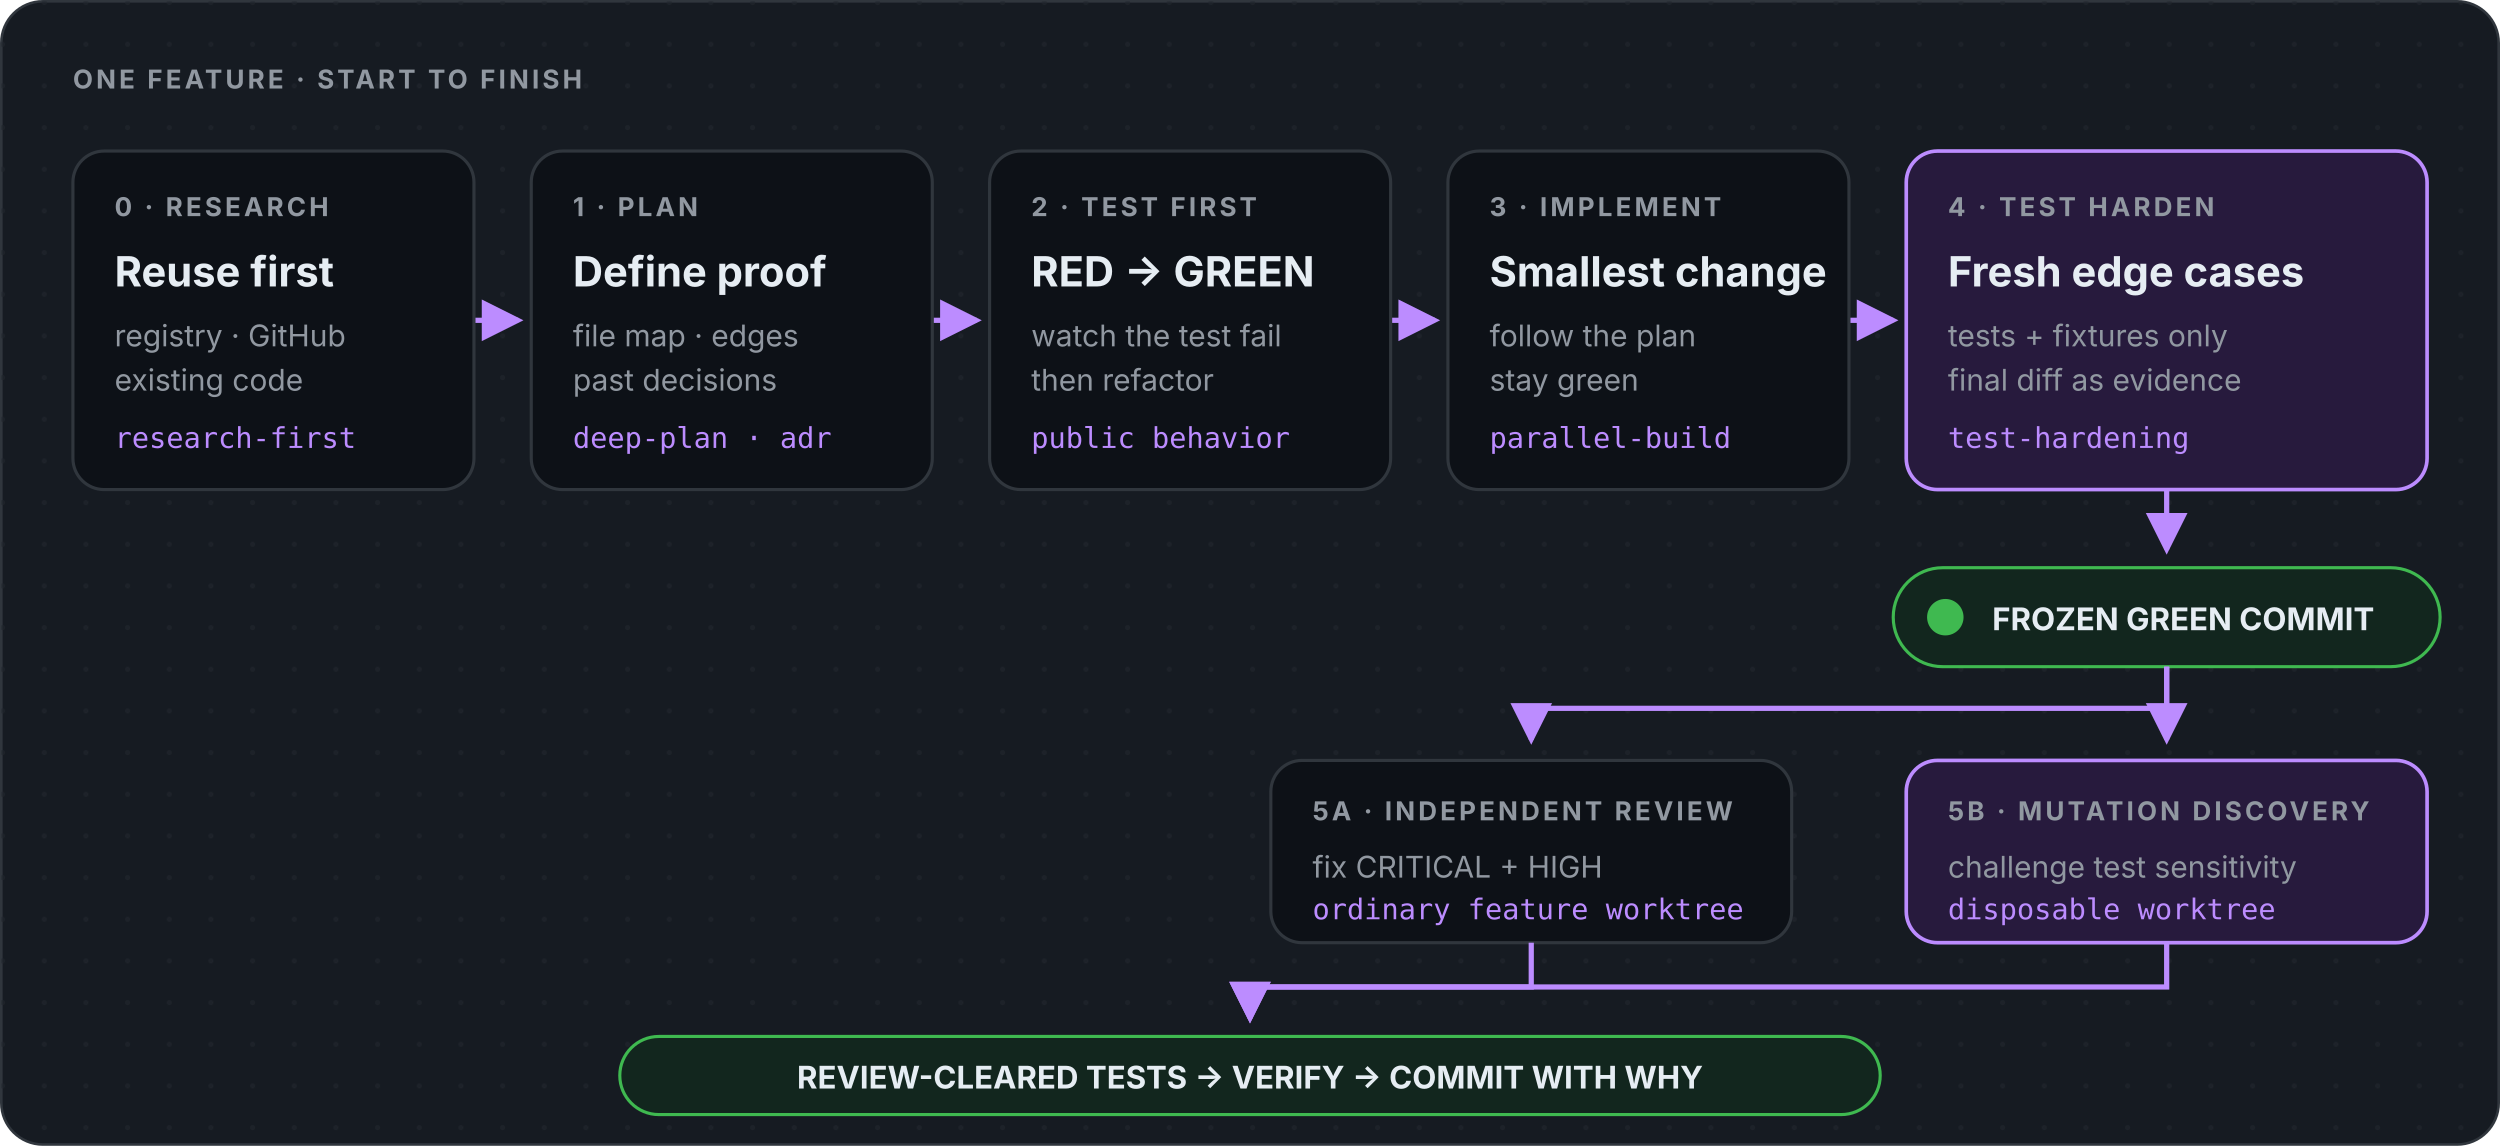
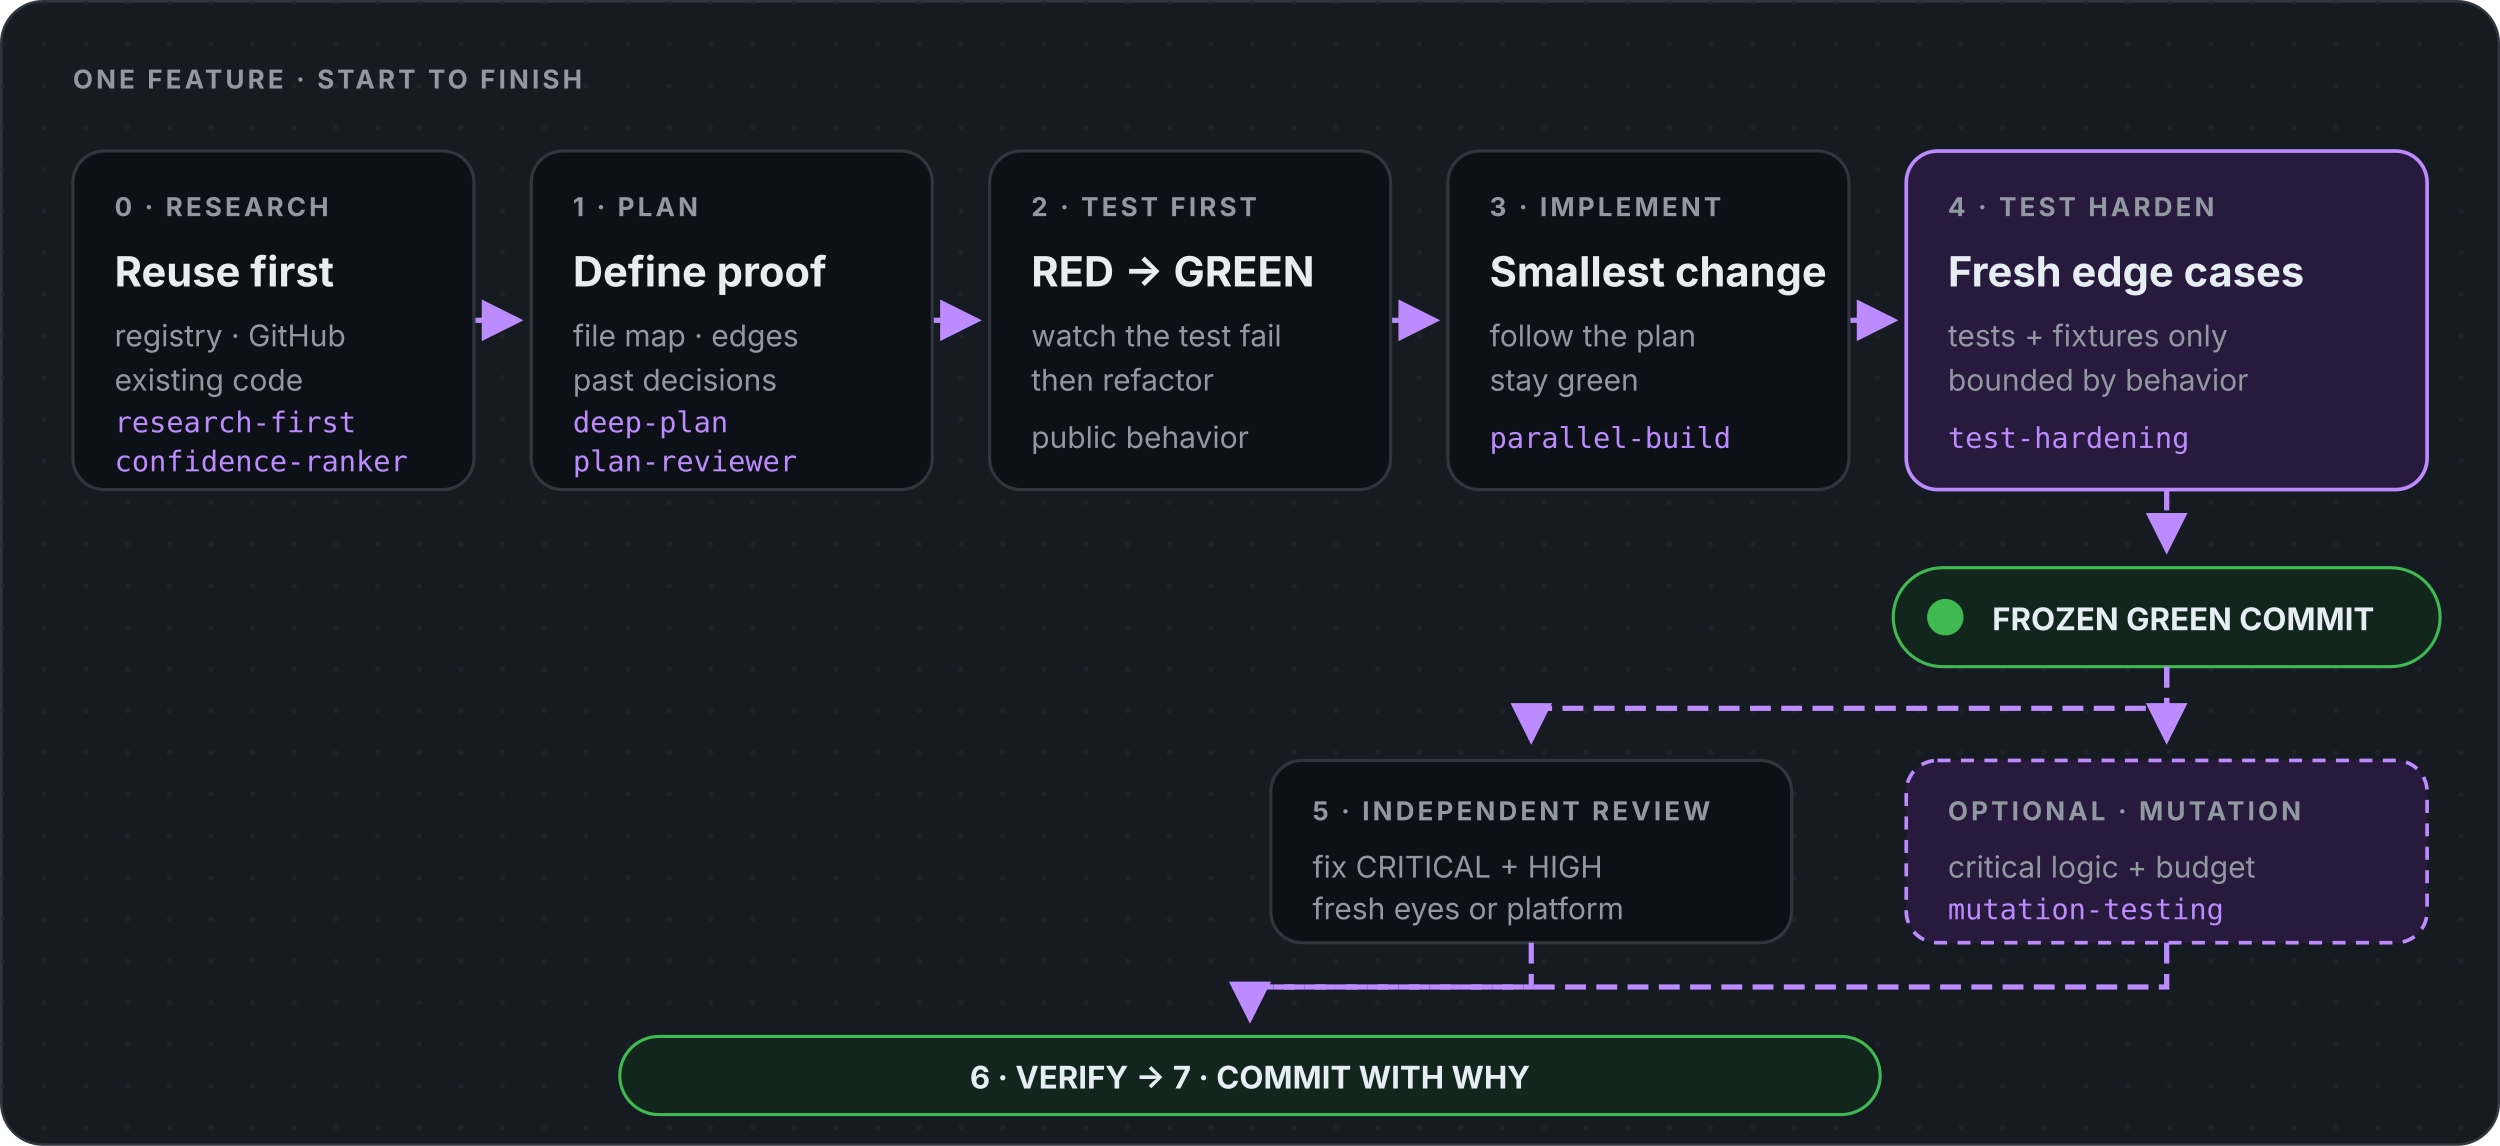
<svg xmlns="http://www.w3.org/2000/svg" viewBox="0 0 960 440" width="960" height="440" role="img" aria-labelledby="title desc">
  <defs>
    <pattern id="grid" width="16" height="16" patternUnits="userSpaceOnUse">
      <circle cx="1" cy="1" r="1" fill="#21262d" />
    </pattern>
    <marker id="arrow" markerWidth="8" markerHeight="8" refX="7" refY="4" orient="auto">
      <path d="M0 0 L8 4 L0 8 Z" fill="#bc8cff" />
    </marker>
  </defs>
  <style>
    text { font-family: -apple-system, BlinkMacSystemFont, "Segoe UI", system-ui, sans-serif; fill: #e6edf3; }
    .label { fill: #9198a1; font-size: 10px; letter-spacing: .12em; font-weight: 700; }
    .title { font-size: 16px; font-weight: 700; }
    .body { fill: #9198a1; font-size: 11.5px; }
    .skill { fill: #bc8cff; font: 11px ui-monospace, SFMono-Regular, Menlo, monospace; }
    .card { fill: #0d1117; stroke: #30363d; stroke-width: 1.2; }
    .accent { fill: #271a3d; stroke: #bc8cff; stroke-width: 1.4; }
    .success { fill: #12261e; stroke: #3fb950; stroke-width: 1.2; }
    .wire { fill: none; stroke: #bc8cff; stroke-width: 2; marker-end: url(#arrow); }
+     .optional { stroke-dasharray: 5 4; }
+     .stage { animation: stage-pulse 10s ease-in-out infinite; transform-origin: center; }
+     .wire { stroke-dasharray: 8 4; animation: wire-flow 2s linear infinite; }
+     @keyframes stage-pulse { 0%, 100% { opacity:.72; } 12%, 70% { opacity:1; } }
+     @keyframes wire-flow { to { stroke-dashoffset:-24; } }
+     @media (prefers-reduced-motion: reduce) { .stage, .wire { animation:none; opacity:1; } }
  </style>
  <rect x=".5" y=".5" width="959" height="439" rx="16" fill="#161b22" stroke="#30363d" />
  <rect x=".5" y=".5" width="959" height="439" rx="16" fill="url(#grid)" opacity=".65" />
  <text class="label" x="28" y="34">ONE FEATURE · START TO FINISH</text>
  <path class="wire" d="M182 123 H199" />
  <path class="wire" d="M358 123 H375" />
  <path class="wire" d="M534 123 H551" />
  <path class="wire" d="M710 123 H727" />
-   <g transform="translate(28 58)">
+   <g class="stage" style="animation-delay:0s" transform="translate(28 58)">
    <rect class="card" width="154" height="130" rx="12" />
    <text class="label" x="16" y="25">0 · RESEARCH</text>
    <text class="title" x="16" y="52">Reuse first</text>
    <text class="body" x="16" y="75">registry · GitHub</text>
    <text class="body" x="16" y="92">existing code</text>
-     <text class="skill" x="16" y="114">research-first</text>
+     <text class="skill" x="16" y="108">research-first</text>
+     <text class="skill" x="16" y="123">confidence-ranker</text>
  </g>
-   <g transform="translate(204 58)">
+   <g class="stage" style="animation-delay:1s" transform="translate(204 58)">
    <rect class="card" width="154" height="130" rx="12" />
    <text class="label" x="16" y="25">1 · PLAN</text>
    <text class="title" x="16" y="52">Define proof</text>
    <text class="body" x="16" y="75">file map · edges</text>
    <text class="body" x="16" y="92">past decisions</text>
-     <text class="skill" x="16" y="114">deep-plan · adr</text>
+     <text class="skill" x="16" y="108">deep-plan</text>
+     <text class="skill" x="16" y="123">plan-reviewer</text>
  </g>
-   <g transform="translate(380 58)">
+   <g class="stage" style="animation-delay:2s" transform="translate(380 58)">
    <rect class="card" width="154" height="130" rx="12" />
    <text class="label" x="16" y="25">2 · TEST FIRST</text>
    <text class="title" x="16" y="52">RED → GREEN</text>
    <text class="body" x="16" y="75">watch the test fail</text>
    <text class="body" x="16" y="92">then refactor</text>
-     <text class="skill" x="16" y="114">public behavior</text>
+     <text class="body" x="16" y="114">public behavior</text>
  </g>
-   <g transform="translate(556 58)">
+   <g class="stage" style="animation-delay:3s" transform="translate(556 58)">
    <rect class="card" width="154" height="130" rx="12" />
    <text class="label" x="16" y="25">3 · IMPLEMENT</text>
    <text class="title" x="16" y="52">Smallest change</text>
    <text class="body" x="16" y="75">follow the plan</text>
    <text class="body" x="16" y="92">stay green</text>
    <text class="skill" x="16" y="114">parallel-build</text>
  </g>
-   <g transform="translate(732 58)">
+   <g class="stage" style="animation-delay:4s" transform="translate(732 58)">
    <rect class="accent" width="200" height="130" rx="12" />
    <text class="label" x="16" y="25">4 · TEST HARDEN</text>
    <text class="title" x="16" y="52">Fresh edge cases</text>
    <text class="body" x="16" y="75">tests + fixtures only</text>
-     <text class="body" x="16" y="92">final diff as evidence</text>
+     <text class="body" x="16" y="92">bounded by behavior</text>
    <text class="skill" x="16" y="114">test-hardening</text>
  </g>
  <path class="wire" d="M832 188 V211" />
  <g transform="translate(727 218)">
    <rect class="success" width="210" height="38" rx="19" />
    <circle cx="20" cy="19" r="7" fill="#3fb950" />
    <text x="38" y="24" font-size="12" font-weight="700">FROZEN GREEN COMMIT</text>
  </g>
  <path class="wire" d="M832 256 V272 H588 V284" />
  <path class="wire" d="M832 256 V284" />
-   <g transform="translate(488 292)">
+   <g class="stage" style="animation-delay:5s" transform="translate(488 292)">
    <rect class="card" width="200" height="70" rx="12" />
-     <text class="label" x="16" y="23">5A · INDEPENDENT REVIEW</text>
+     <text class="label" x="16" y="23">5 · INDEPENDENT REVIEW</text>
    <text class="body" x="16" y="45">fix CRITICAL + HIGH</text>
-     <text class="skill" x="16" y="61">ordinary feature worktree</text>
+     <text class="body" x="16" y="61">fresh eyes or platform</text>
  </g>
-   <g transform="translate(732 292)">
-     <rect class="accent" width="200" height="70" rx="12" />
-     <text class="label" x="16" y="23">5B · MUTATION DISCOVERY</text>
-     <text class="body" x="16" y="45">challenge test sensitivity</text>
-     <text class="skill" x="16" y="61">disposable worktree</text>
+   <g class="stage" style="animation-delay:6s" transform="translate(732 292)">
+     <rect class="accent optional" width="200" height="70" rx="12" />
+     <text class="label" x="16" y="23">OPTIONAL · MUTATION</text>
+     <text class="body" x="16" y="45">critical logic + budget</text>
+     <text class="skill" x="16" y="61">mutation-testing</text>
  </g>
  <path class="wire" d="M588 362 V379 H480 V391" />
  <path class="wire" d="M832 362 V379 H480 V391" />
-   <g transform="translate(238 398)">
+   <g class="stage" style="animation-delay:7s" transform="translate(238 398)">
    <rect class="success" width="484" height="30" rx="15" />
-     <text x="242" y="20" text-anchor="middle" font-size="12" font-weight="700">REVIEW-CLEARED TESTS → VERIFY → COMMIT WITH WHY</text>
+     <text x="242" y="20" text-anchor="middle" font-size="12" font-weight="700">6 · VERIFY → 7 · COMMIT WITH WHY</text>
  </g>
</svg>
